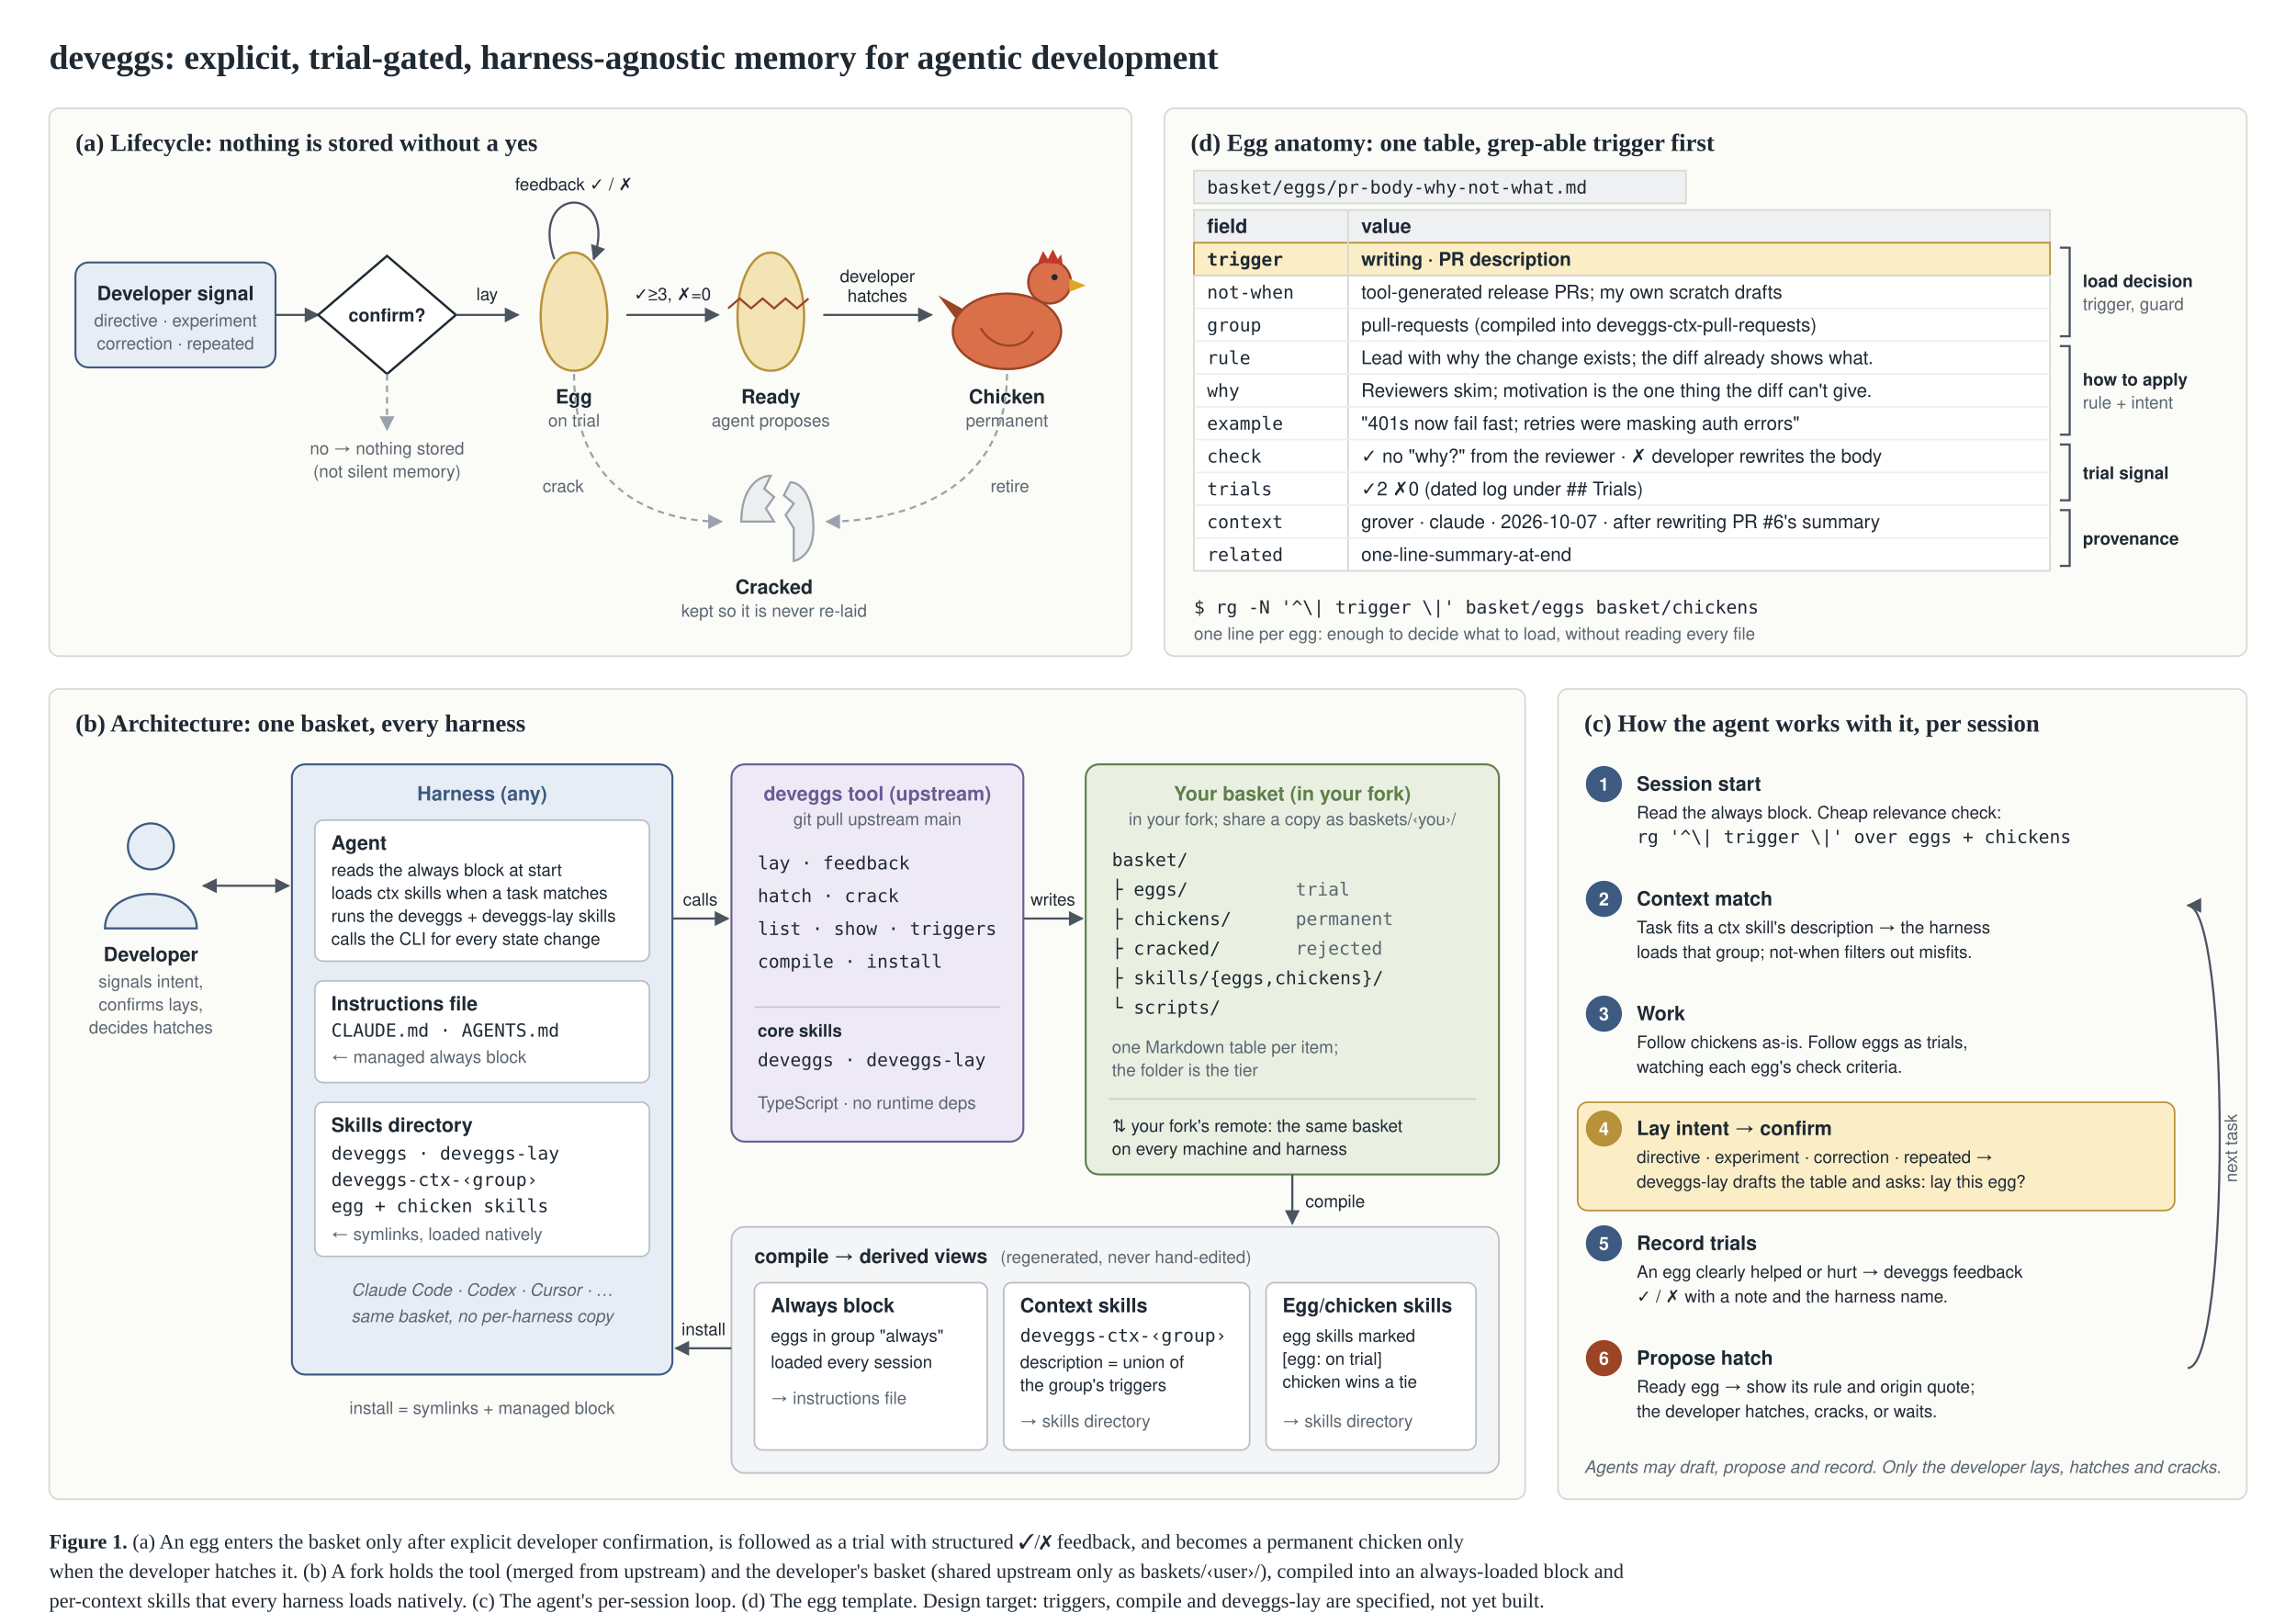
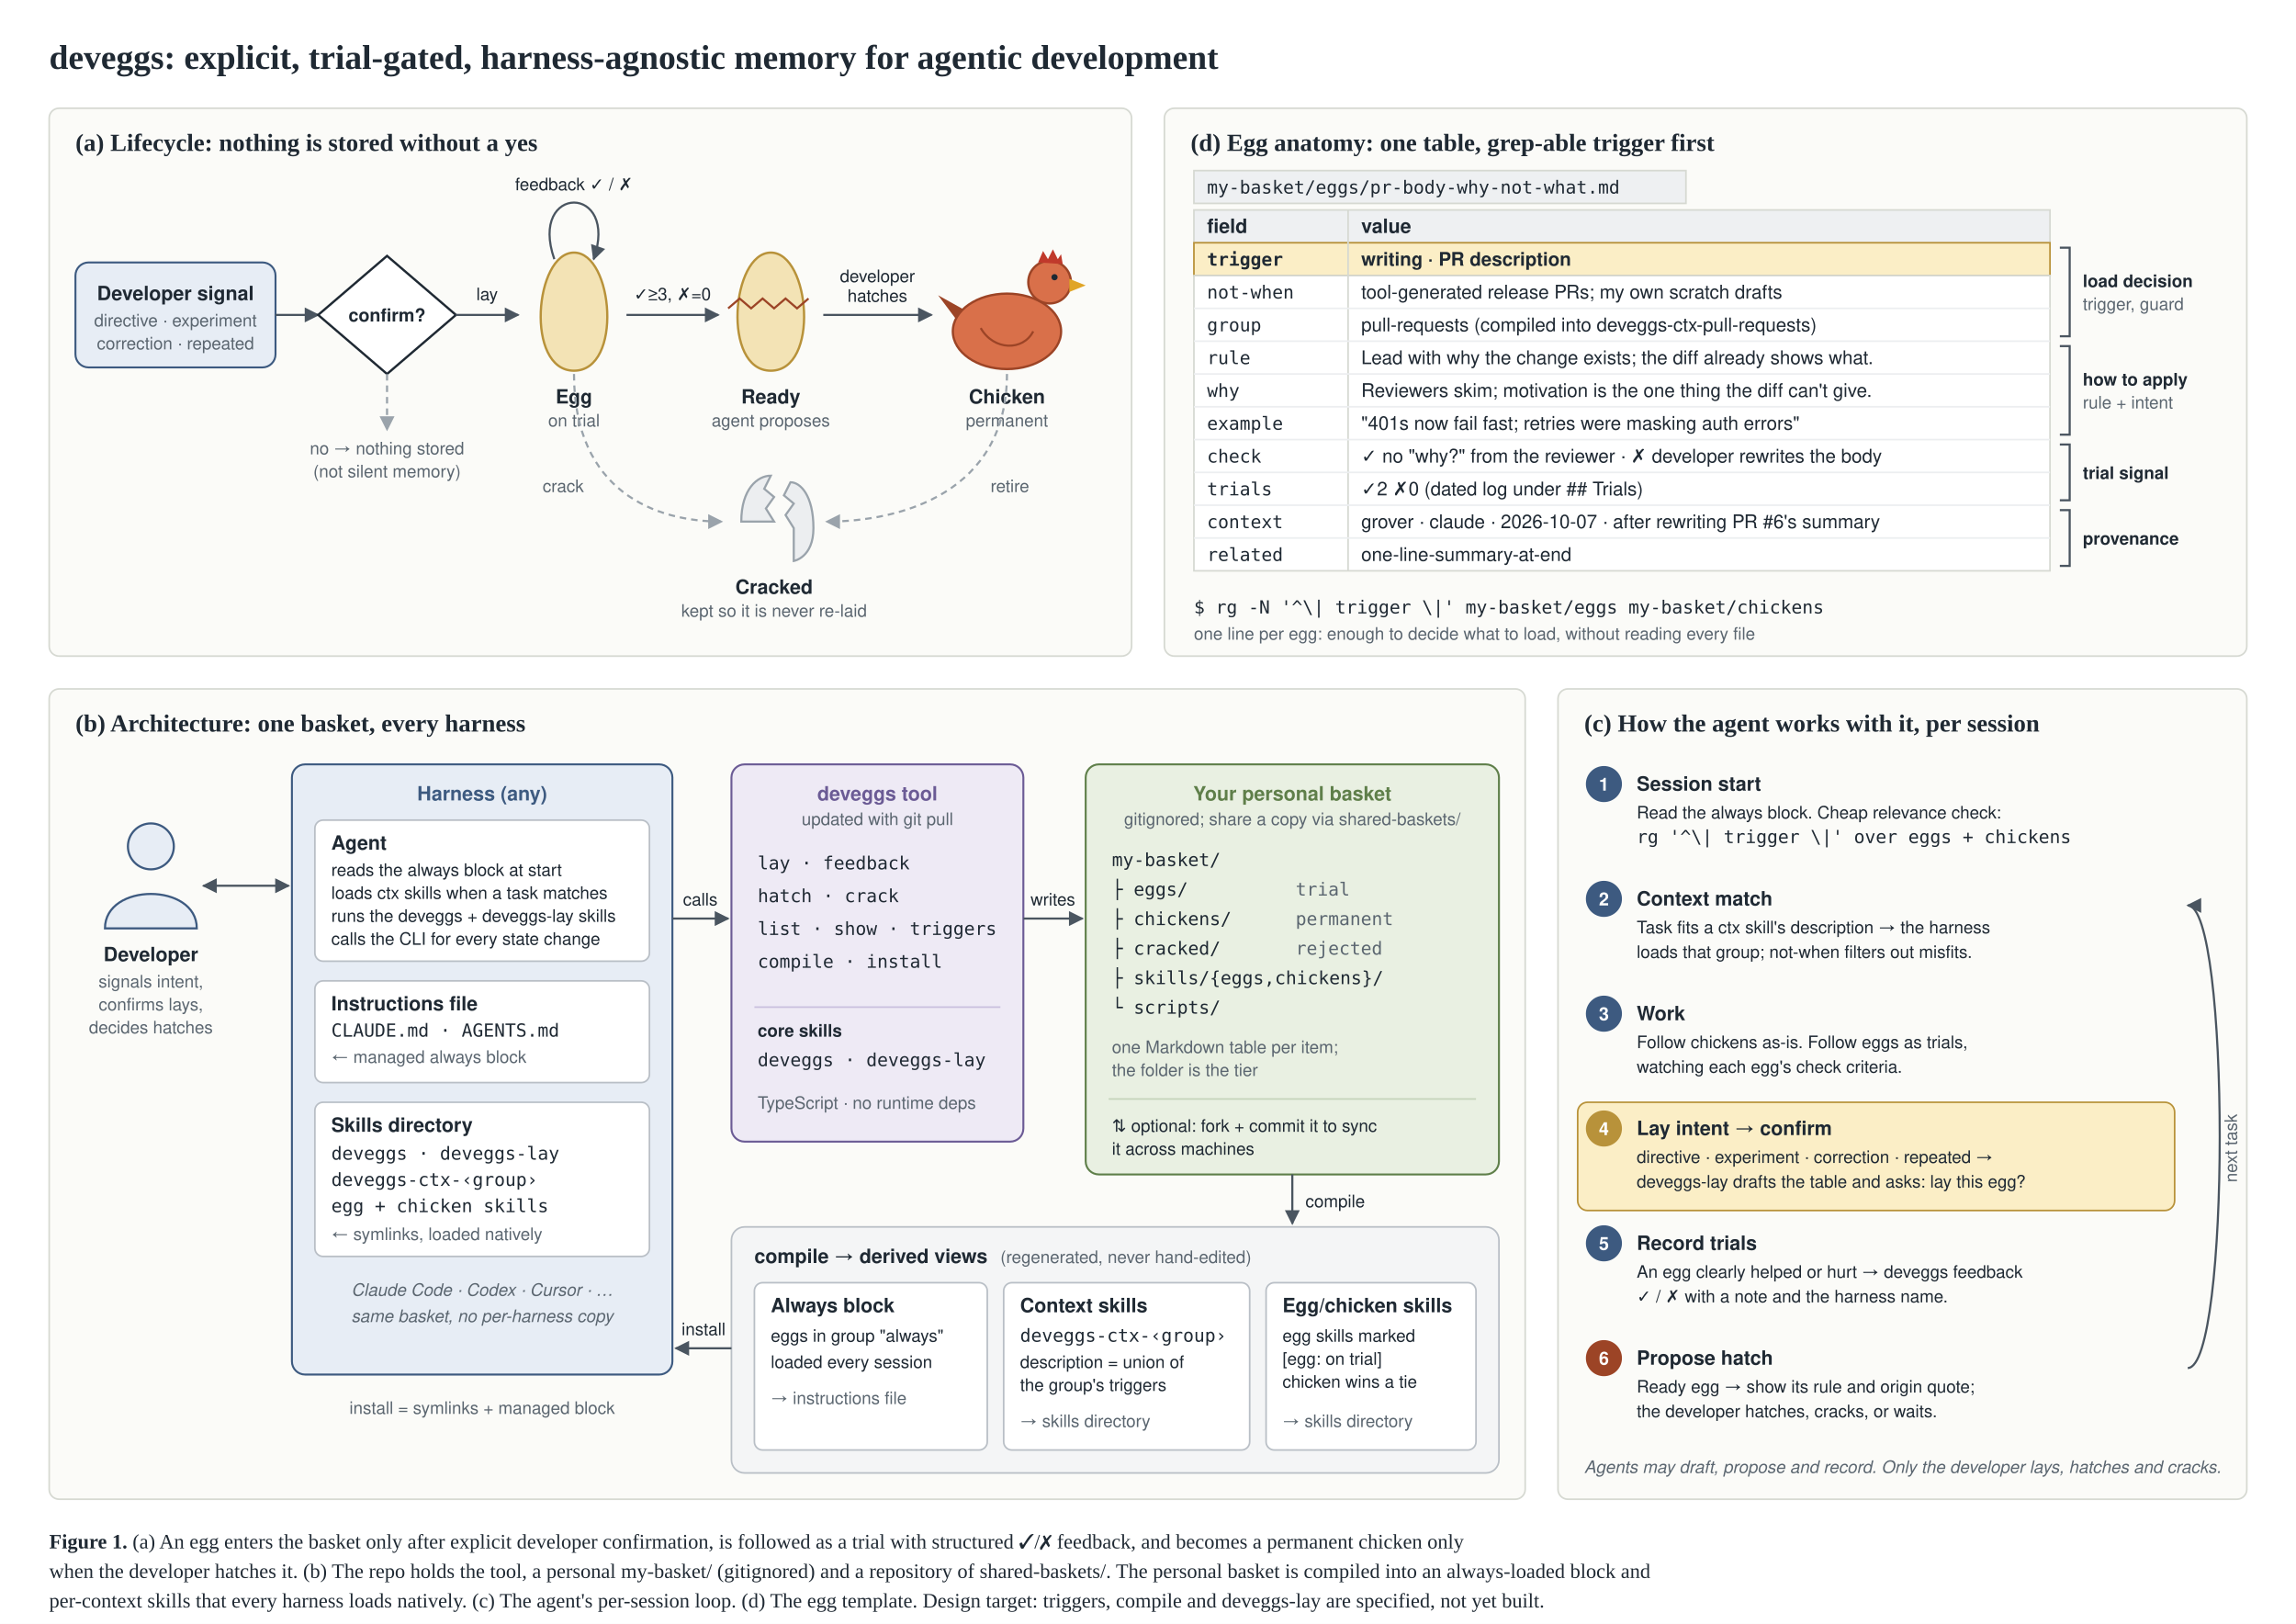
<svg xmlns="http://www.w3.org/2000/svg" viewBox="0 0 1400 990" width="1400" height="990" font-family="Helvetica Neue, Helvetica, Arial, sans-serif" font-size="12" fill="#1f2933">
  <defs>
    <marker id="arr" viewBox="0 0 10 10" refX="9" refY="5" markerWidth="7" markerHeight="7" orient="auto-start-reverse">
      <path d="M0,0 L10,5 L0,10 z" fill="#4a5560" />
    </marker>
    <marker id="arrRed" viewBox="0 0 10 10" refX="9" refY="5" markerWidth="7" markerHeight="7" orient="auto-start-reverse">
      <path d="M0,0 L10,5 L0,10 z" fill="#9aa3ab" />
    </marker>
    <style>
      .panel { fill: #fbfbf8; stroke: #d6d9d2; stroke-width: 1; }
      .ptitle { font-family: Georgia, 'Times New Roman', serif; font-size: 15px; font-weight: bold; }
      .muted { fill: #5b6670; }
      .small { font-size: 10.5px; }
      .mono { font-family: Menlo, 'SF Mono', Consolas, monospace; font-size: 11px; }
      .b { font-weight: bold; }
      .c { text-anchor: middle; }
      .line { stroke: #4a5560; stroke-width: 1.3; fill: none; }
      .dash { stroke: #9aa3ab; stroke-width: 1.3; fill: none; stroke-dasharray: 4 3; }
      .egg { fill: #f3e3b5; stroke: #b8923a; stroke-width: 1.4; }
      .chick { fill: #d9704a; stroke: #9c4426; stroke-width: 1.4; }
      .agentbox { fill: #e7edf5; stroke: #3d5a80; stroke-width: 1.2; }
      .pkgbox { fill: #eeeaf5; stroke: #6b5b95; stroke-width: 1.2; }
      .basketbox { fill: #e9f0e2; stroke: #5f7f4a; stroke-width: 1.2; }
      .viewbox { fill: #ffffff; stroke: #b9bfc6; stroke-width: 1; }
    </style>
  </defs>
  <rect width="1400" height="990" fill="#ffffff" />
  <text x="30" y="42" font-family="Georgia, 'Times New Roman', serif" font-size="21" font-weight="bold">deveggs: explicit, trial-gated, harness-agnostic memory for agentic development</text>
  <rect class="panel" x="30" y="66" width="660" height="334" rx="6" />
  <text class="ptitle" x="46" y="92">(a) Lifecycle: nothing is stored without a yes</text>
  <rect class="agentbox" x="46" y="160" width="122" height="64" rx="8" />
  <text class="b c" x="107" y="183">Developer signal</text>
  <text class="small c muted" x="107" y="199">directive · experiment</text>
  <text class="small c muted" x="107" y="213">correction · repeated</text>
  <line class="line" x1="168" y1="192" x2="194" y2="192" marker-end="url(#arr)" />
  <polygon points="236,156 278,192 236,228 194,192" fill="#ffffff" stroke="#1f2933" stroke-width="1.4" />
  <text class="b c" x="236" y="196" font-size="11">confirm?</text>
  <line class="dash" x1="236" y1="228" x2="236" y2="262" marker-end="url(#arrRed)" />
  <text class="small c muted" x="236" y="277">no → nothing stored</text>
  <text class="small c muted" x="236" y="291">(not silent memory)</text>
  <line class="line" x1="278" y1="192" x2="316" y2="192" marker-end="url(#arr)" />
  <text class="small c" x="297" y="183">lay</text>
  <path class="egg" d="M350,154 C374,154 380,226 350,226 C320,226 326,154 350,154 Z" />
  <path class="line" d="M338,158 C322,112 378,112 362,158" marker-end="url(#arr)" />
  <text class="small c" x="350" y="116">feedback ✓ / ✗</text>
  <text class="b c" x="350" y="246">Egg</text>
  <text class="small c muted" x="350" y="260">on trial</text>
  <line class="line" x1="382" y1="192" x2="438" y2="192" marker-end="url(#arr)" />
  <text class="small c" x="410" y="183">✓≥3, ✗=0</text>
  <path class="egg" d="M470,154 C494,154 500,226 470,226 C440,226 446,154 470,154 Z" />
  <path d="M444,188 l7,-6 l7,6 l7,-6 l7,6 l7,-6 l7,6 l7,-6" fill="none" stroke="#9c4426" stroke-width="1.3" />
  <text class="b c" x="470" y="246">Ready</text>
  <text class="small c muted" x="470" y="260">agent proposes</text>
  <line class="line" x1="502" y1="192" x2="568" y2="192" marker-end="url(#arr)" />
  <text class="small c" x="535" y="172">developer</text>
  <text class="small c" x="535" y="184">hatches</text>
  <polygon points="584,196 572,180 590,190" fill="#9c4426" />
  <ellipse class="chick" cx="614" cy="202" rx="33" ry="23" />
  <path d="M598,200 C606,214 624,214 630,202" fill="none" stroke="#9c4426" stroke-width="1.3" />
  <circle class="chick" cx="640" cy="172" r="13" />
  <path d="M633,160 l3,-7 l3,5 l3,-6 l3,6 l2,-3 l1,6 z" fill="#c0392b" />
  <polygon points="652,170 662,174 652,178" fill="#e0a526" />
  <circle cx="643" cy="169" r="1.9" fill="#1f2933" />
  <text class="b c" x="614" y="246">Chicken</text>
  <text class="small c muted" x="614" y="260">permanent</text>
  <path d="M452,318 C452,298 462,290 470,290 l-4,8 l6,5 l-5,7 l5,8 z" fill="#eceef0" stroke="#9aa3ab" stroke-width="1.3" />
  <path d="M478,320 l-5,-8 l5,-7 l-6,-5 l4,-8 C482,292 490,300 490,320 C490,338 478,340 478,340 z" fill="#eceef0" stroke="#9aa3ab" stroke-width="1.3" transform="translate(6,2)" />
  <path class="dash" d="M350,228 C350,300 400,318 440,318" marker-end="url(#arrRed)" />
  <text class="small muted" x="356" y="300" text-anchor="end">crack</text>
  <path class="dash" d="M614,228 C614,300 550,318 504,318" marker-end="url(#arrRed)" />
  <text class="small muted" x="604" y="300">retire</text>
  <text class="b c" x="472" y="362">Cracked</text>
  <text class="small c muted" x="472" y="376">kept so it is never re-laid</text>
  <rect class="panel" x="710" y="66" width="660" height="334" rx="6" />
  <text class="ptitle" x="726" y="92">(d) Egg anatomy: one table, grep-able trigger first</text>
  <rect x="728" y="104" width="300" height="20" fill="#eef0f2" stroke="#d6d9d2" />
-   <text class="mono" x="736" y="118">basket/eggs/pr-body-why-not-what.md</text>
+   <text class="mono" x="736" y="118">my-basket/eggs/pr-body-why-not-what.md</text>
  <rect x="728" y="128" width="522" height="20" fill="#eef0f2" stroke="#d6d9d2" />
  <text class="b" x="736" y="142">field</text>
  <text class="b" x="830" y="142">value</text>
  <rect x="728" y="148" width="522" height="20" fill="#fbeec6" stroke="#b8923a" />
  <rect x="728" y="168" width="522" height="180" fill="#ffffff" stroke="#d6d9d2" />
  <line x1="822" y1="128" x2="822" y2="348" stroke="#d6d9d2" />
  <g stroke="#eceef0">
    <line x1="728" y1="188" x2="1250" y2="188" />
    <line x1="728" y1="208" x2="1250" y2="208" />
    <line x1="728" y1="228" x2="1250" y2="228" />
    <line x1="728" y1="248" x2="1250" y2="248" />
    <line x1="728" y1="268" x2="1250" y2="268" />
    <line x1="728" y1="288" x2="1250" y2="288" />
    <line x1="728" y1="308" x2="1250" y2="308" />
    <line x1="728" y1="328" x2="1250" y2="328" />
  </g>
  <g class="mono">
    <text x="736" y="162" font-weight="bold">trigger</text>
    <text x="736" y="182">not-when</text>
    <text x="736" y="202">group</text>
    <text x="736" y="222">rule</text>
    <text x="736" y="242">why</text>
    <text x="736" y="262">example</text>
    <text x="736" y="282">check</text>
    <text x="736" y="302">trials</text>
    <text x="736" y="322">context</text>
    <text x="736" y="342">related</text>
  </g>
  <g font-size="11.5">
    <text x="830" y="162" font-weight="bold">writing · PR description</text>
    <text x="830" y="182">tool-generated release PRs; my own scratch drafts</text>
    <text x="830" y="202">pull-requests  (compiled into deveggs-ctx-pull-requests)</text>
    <text x="830" y="222">Lead with why the change exists; the diff already shows what.</text>
    <text x="830" y="242">Reviewers skim; motivation is the one thing the diff can't give.</text>
    <text x="830" y="262">"401s now fail fast; retries were masking auth errors"</text>
    <text x="830" y="282">✓ no "why?" from the reviewer · ✗ developer rewrites the body</text>
    <text x="830" y="302">✓2 ✗0   (dated log under ## Trials)</text>
    <text x="830" y="322">grover · claude · 2026-10-07 · after rewriting PR #6's summary</text>
    <text x="830" y="342">one-line-summary-at-end</text>
  </g>
  <g class="line" stroke="#5b6670">
    <path d="M1256,151 h6 v54 h-6" />
    <path d="M1256,211 h6 v54 h-6" />
    <path d="M1256,271 h6 v34 h-6" />
    <path d="M1256,311 h6 v34 h-6" />
  </g>
  <g class="small">
    <text x="1270" y="175" class="b">load decision</text>
    <text x="1270" y="189" class="muted">trigger, guard</text>
    <text x="1270" y="235" class="b">how to apply</text>
    <text x="1270" y="249" class="muted">rule + intent</text>
    <text x="1270" y="292" class="b">trial signal</text>
    <text x="1270" y="332" class="b">provenance</text>
  </g>
-   <text class="mono" x="728" y="374">$ rg -N '^\| trigger \|' basket/eggs basket/chickens</text>
+   <text class="mono" x="728" y="374">$ rg -N '^\| trigger \|' my-basket/eggs my-basket/chickens</text>
  <text class="small muted" x="728" y="390">one line per egg: enough to decide what to load, without reading every file</text>
  <rect class="panel" x="30" y="420" width="900" height="494" rx="6" />
  <text class="ptitle" x="46" y="446">(b) Architecture: one basket, every harness</text>
  <circle cx="92" cy="516" r="14" fill="#e7edf5" stroke="#3d5a80" stroke-width="1.3" />
  <path d="M64,566 C64,538 120,538 120,566 Z" fill="#e7edf5" stroke="#3d5a80" stroke-width="1.3" />
  <text class="b c" x="92" y="586">Developer</text>
  <text class="small c muted" x="92" y="602">signals intent,</text>
  <text class="small c muted" x="92" y="616">confirms lays,</text>
  <text class="small c muted" x="92" y="630">decides hatches</text>
  <line class="line" x1="124" y1="540" x2="176" y2="540" marker-start="url(#arr)" marker-end="url(#arr)" />
  <rect class="agentbox" x="178" y="466" width="232" height="372" rx="8" />
  <text class="b c" x="294" y="488" fill="#3d5a80">Harness (any)</text>
  <rect class="viewbox" x="192" y="500" width="204" height="86" rx="5" />
  <text class="b" x="202" y="518">Agent</text>
  <text class="small" x="202" y="534">reads the always block at start</text>
  <text class="small" x="202" y="548">loads ctx skills when a task matches</text>
  <text class="small" x="202" y="562">runs the deveggs + deveggs-lay skills</text>
  <text class="small" x="202" y="576">calls the CLI for every state change</text>
  <rect class="viewbox" x="192" y="598" width="204" height="62" rx="5" />
  <text class="b" x="202" y="616">Instructions file</text>
  <text class="mono" x="202" y="632">CLAUDE.md · AGENTS.md</text>
  <text class="small muted" x="202" y="648">← managed always block</text>
  <rect class="viewbox" x="192" y="672" width="204" height="94" rx="5" />
  <text class="b" x="202" y="690">Skills directory</text>
  <text class="mono" x="202" y="707">deveggs · deveggs-lay</text>
  <text class="mono" x="202" y="723">deveggs-ctx-‹group›</text>
  <text class="mono" x="202" y="739">egg + chicken skills</text>
  <text class="small muted" x="202" y="756">← symlinks, loaded natively</text>
  <text class="small c muted" x="294" y="790" font-style="italic">Claude Code · Codex · Cursor · …</text>
  <text class="small c muted" x="294" y="806" font-style="italic">same basket, no per-harness copy</text>
  <rect class="pkgbox" x="446" y="466" width="178" height="230" rx="8" />
-   <text class="b c" x="535" y="488" fill="#6b5b95">deveggs tool (upstream)</text>
-   <text class="small c muted" x="535" y="503">git pull upstream main</text>
+   <text class="b c" x="535" y="488" fill="#6b5b95">deveggs tool</text>
+   <text class="small c muted" x="535" y="503">updated with git pull</text>
  <g class="mono">
    <text x="462" y="530">lay · feedback</text>
    <text x="462" y="550">hatch · crack</text>
    <text x="462" y="570">list · show · triggers</text>
    <text x="462" y="590">compile · install</text>
  </g>
  <line x1="460" y1="614" x2="610" y2="614" stroke="#c9c0de" />
  <text class="small b" x="462" y="632">core skills</text>
  <text class="mono" x="462" y="650">deveggs · deveggs-lay</text>
  <text class="small muted" x="462" y="676">TypeScript · no runtime deps</text>
  <line class="line" x1="410" y1="560" x2="444" y2="560" marker-end="url(#arr)" />
  <text class="small c" x="427" y="552">calls</text>
  <rect class="basketbox" x="662" y="466" width="252" height="250" rx="8" />
-   <text class="b c" x="788" y="488" fill="#5f7f4a">Your basket (in your fork)</text>
-   <text class="small c muted" x="788" y="503">in your fork; share a copy as baskets/‹you›/</text>
+   <text class="b c" x="788" y="488" fill="#5f7f4a">Your personal basket</text>
+   <text class="small c muted" x="788" y="503">gitignored; share a copy via shared-baskets/</text>
  <g class="mono">
-     <text x="678" y="528">basket/</text>
+     <text x="678" y="528">my-basket/</text>
    <text x="678" y="546">├ eggs/</text>
    <text x="790" y="546" class="muted">trial</text>
    <text x="678" y="564">├ chickens/</text>
    <text x="790" y="564" class="muted">permanent</text>
    <text x="678" y="582">├ cracked/</text>
    <text x="790" y="582" class="muted">rejected</text>
    <text x="678" y="600">├ skills/{eggs,chickens}/</text>
    <text x="678" y="618">└ scripts/</text>
  </g>
  <text class="small muted" x="678" y="642">one Markdown table per item;</text>
  <text class="small muted" x="678" y="656">the folder is the tier</text>
  <line x1="676" y1="670" x2="900" y2="670" stroke="#c6d4bb" />
-   <text class="small" x="678" y="690">⇅ your fork's remote: the same basket</text>
-   <text class="small" x="678" y="704">  on every machine and harness</text>
+   <text class="small" x="678" y="690">⇅ optional: fork + commit it to sync</text>
+   <text class="small" x="678" y="704">  it across machines</text>
  <line class="line" x1="624" y1="560" x2="660" y2="560" marker-end="url(#arr)" />
  <text class="small c" x="642" y="552">writes</text>
  <rect fill="#f4f5f6" stroke="#b9bfc6" x="446" y="748" width="468" height="150" rx="8" />
  <text class="b" x="460" y="770">compile → derived views</text>
  <text class="small muted" x="610" y="770">(regenerated, never hand-edited)</text>
  <rect class="viewbox" x="460" y="782" width="142" height="102" rx="5" />
  <text class="b" x="470" y="800">Always block</text>
  <text class="small" x="470" y="818">eggs in group "always"</text>
  <text class="small" x="470" y="834">loaded every session</text>
  <text class="small muted" x="470" y="856">→ instructions file</text>
  <rect class="viewbox" x="612" y="782" width="150" height="102" rx="5" />
  <text class="b" x="622" y="800">Context skills</text>
  <text class="mono" x="622" y="818" font-size="10.5">deveggs-ctx-‹group›</text>
  <text class="small" x="622" y="834">description = union of</text>
  <text class="small" x="622" y="848">the group's triggers</text>
  <text class="small muted" x="622" y="870">→ skills directory</text>
  <rect class="viewbox" x="772" y="782" width="128" height="102" rx="5" />
  <text class="b" x="782" y="800">Egg/chicken skills</text>
  <text class="small" x="782" y="818">egg skills marked</text>
  <text class="small" x="782" y="832">[egg: on trial]</text>
  <text class="small" x="782" y="846">chicken wins a tie</text>
  <text class="small muted" x="782" y="870">→ skills directory</text>
  <line class="line" x1="788" y1="716" x2="788" y2="746" marker-end="url(#arr)" />
  <text class="small" x="796" y="736">compile</text>
  <path class="line" d="M446,822 C428,822 428,822 412,822" marker-end="url(#arr)" />
  <text class="small c" x="429" y="814">install</text>
  <text class="small c muted" x="294" y="862">install = symlinks + managed block</text>
  <rect class="panel" x="950" y="420" width="420" height="494" rx="6" />
  <text class="ptitle" x="966" y="446">(c) How the agent works with it, per session</text>
  <g>
    <circle cx="978" cy="478" r="11" fill="#3d5a80" />
    <text class="c b" x="978" y="482" fill="#fff" font-size="11">1</text>
    <text class="b" x="998" y="482">Session start</text>
    <text class="small" x="998" y="499">Read the always block. Cheap relevance check:</text>
    <text class="mono" x="998" y="514" font-size="10.5">rg '^\| trigger \|' over eggs + chickens</text>
    <circle cx="978" cy="548" r="11" fill="#3d5a80" />
    <text class="c b" x="978" y="552" fill="#fff" font-size="11">2</text>
    <text class="b" x="998" y="552">Context match</text>
    <text class="small" x="998" y="569">Task fits a ctx skill's description → the harness</text>
    <text class="small" x="998" y="584">loads that group; not-when filters out misfits.</text>
    <circle cx="978" cy="618" r="11" fill="#3d5a80" />
    <text class="c b" x="978" y="622" fill="#fff" font-size="11">3</text>
    <text class="b" x="998" y="622">Work</text>
    <text class="small" x="998" y="639">Follow chickens as-is. Follow eggs as trials,</text>
    <text class="small" x="998" y="654">watching each egg's check criteria.</text>
    <rect x="962" y="672" width="364" height="66" rx="6" fill="#fbeec6" stroke="#b8923a" />
    <circle cx="978" cy="688" r="11" fill="#b8923a" />
    <text class="c b" x="978" y="692" fill="#fff" font-size="11">4</text>
    <text class="b" x="998" y="692">Lay intent → confirm</text>
    <text class="small" x="998" y="709">directive · experiment · correction · repeated →</text>
    <text class="small" x="998" y="724">deveggs-lay drafts the table and asks: lay this egg?</text>
    <circle cx="978" cy="758" r="11" fill="#3d5a80" />
    <text class="c b" x="978" y="762" fill="#fff" font-size="11">5</text>
    <text class="b" x="998" y="762">Record trials</text>
    <text class="small" x="998" y="779">An egg clearly helped or hurt → deveggs feedback</text>
    <text class="small" x="998" y="794">✓ / ✗ with a note and the harness name.</text>
    <circle cx="978" cy="828" r="11" fill="#9c4426" />
    <text class="c b" x="978" y="832" fill="#fff" font-size="11">6</text>
    <text class="b" x="998" y="832">Propose hatch</text>
    <text class="small" x="998" y="849">Ready egg → show its rule and origin quote;</text>
    <text class="small" x="998" y="864">the developer hatches, cracks, or waits.</text>
  </g>
  <path class="line" d="M1334,834 C1360,834 1360,552 1334,552" marker-end="url(#arr)" />
  <text class="small muted" x="1364" y="700" transform="rotate(-90 1364 700)" text-anchor="middle">next task</text>
  <text class="small muted" x="966" y="898" font-style="italic">Agents may draft, propose and record. Only the developer lays, hatches and cracks.</text>
  <g font-family="Georgia, 'Times New Roman', serif" font-size="12.5">
    <text x="30" y="944">
      <tspan font-weight="bold">Figure 1.</tspan> (a) An egg enters the basket only after explicit developer confirmation, is followed as a trial with structured ✓/✗ feedback, and becomes a permanent chicken only</text>
-     <text x="30" y="962">when the developer hatches it. (b) A fork holds the tool (merged from upstream) and the developer's basket (shared upstream only as baskets/‹user›/), compiled into an always-loaded block and</text>
+     <text x="30" y="962">when the developer hatches it. (b) The repo holds the tool, a personal my-basket/ (gitignored) and a repository of shared-baskets/. The personal basket is compiled into an always-loaded block and</text>
    <text x="30" y="980">per-context skills that every harness loads natively. (c) The agent's per-session loop. (d) The egg template. Design target: triggers, compile and deveggs-lay are specified, not yet built.</text>
  </g>
</svg>
